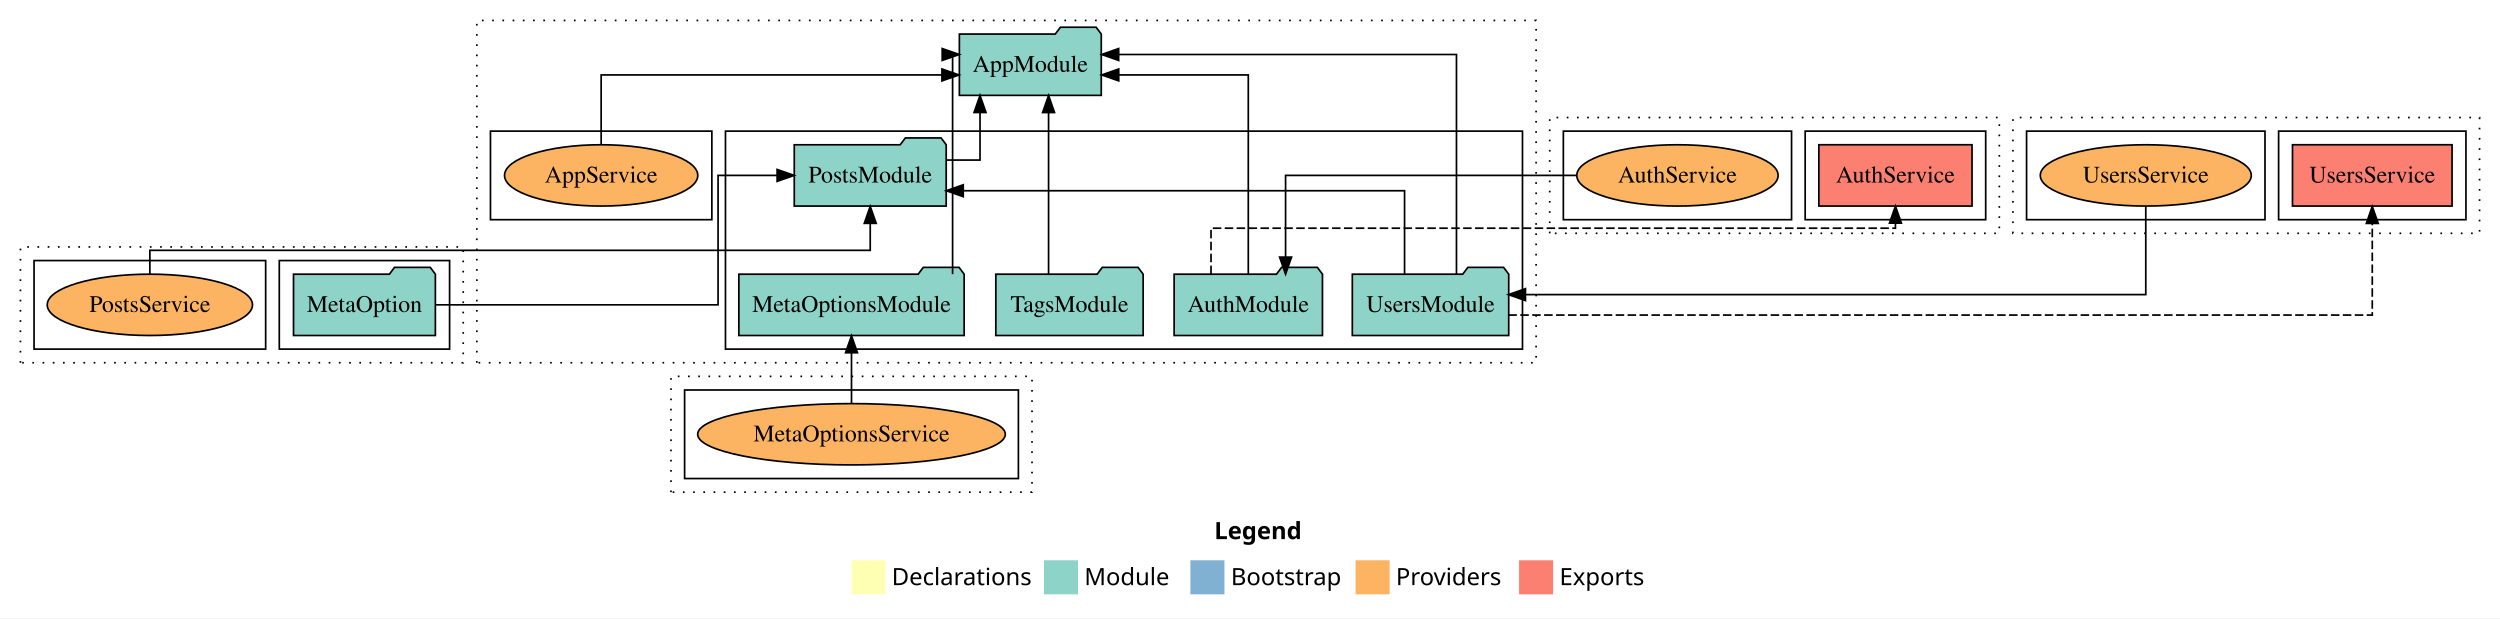
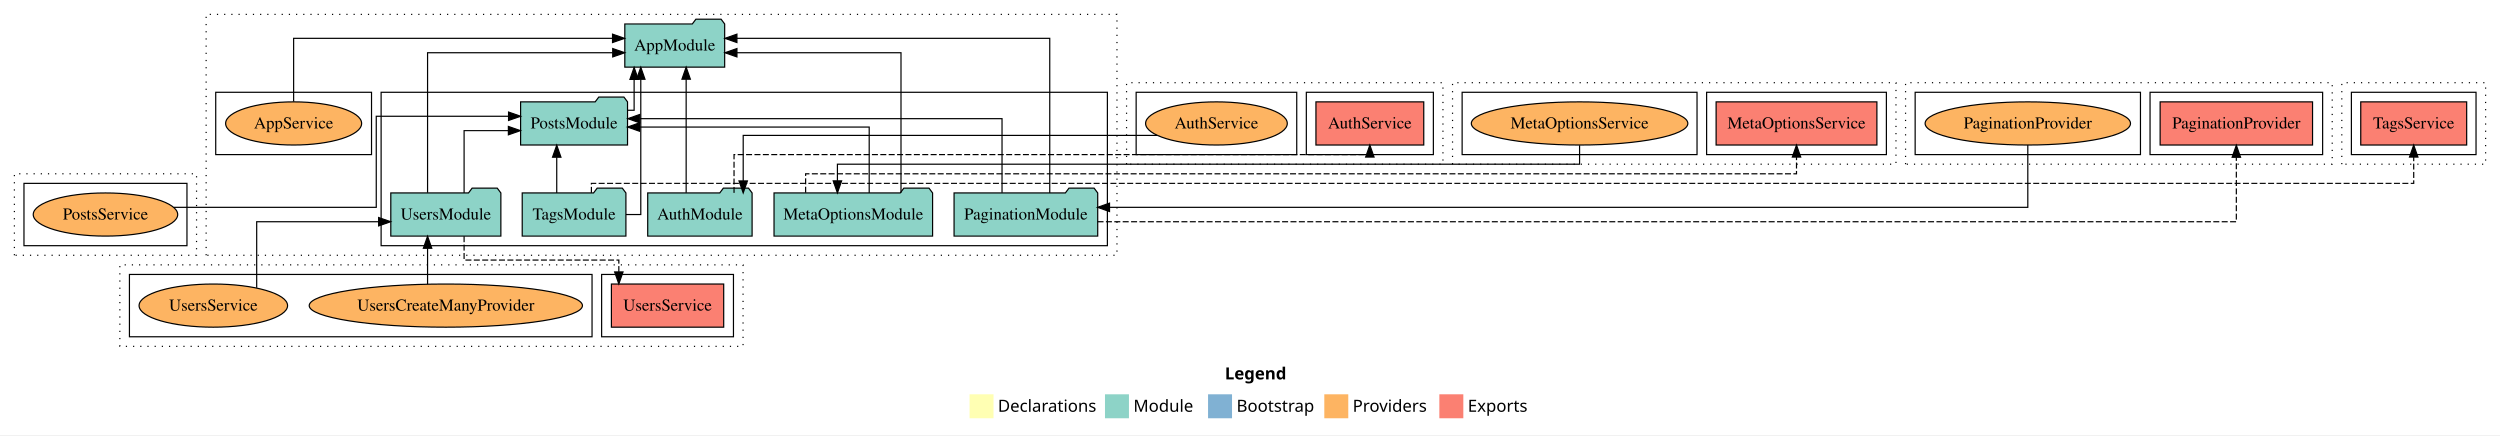
- <svg xmlns="http://www.w3.org/2000/svg" width="1468pt" height="363pt" viewBox="0.00 0.00 1468.00 363.00">
+ <svg xmlns="http://www.w3.org/2000/svg" width="2086pt" height="363pt" viewBox="0.00 0.00 2086.00 363.00">
  <g id="graph0" class="graph" transform="scale(1 1) rotate(0) translate(4 359)">
-     <polygon fill="white" stroke="transparent" points="-4,4 -4,-359 1464,-359 1464,4 -4,4" />
-     <text text-anchor="start" x="709.01" y="-42.4" font-family="Times-12" font-weight="bold" font-size="14.00">Legend</text>
-     <polygon fill="#ffffb3" stroke="transparent" points="496,-10 496,-30 516,-30 516,-10 496,-10" />
-     <text text-anchor="start" x="519.63" y="-15.4" font-family="Times-12" font-size="14.00">  Declarations</text>
-     <polygon fill="#8dd3c7" stroke="transparent" points="609,-10 609,-30 629,-30 629,-10 609,-10" />
-     <text text-anchor="start" x="632.73" y="-15.4" font-family="Times-12" font-size="14.00">  Module</text>
-     <polygon fill="#80b1d3" stroke="transparent" points="695,-10 695,-30 715,-30 715,-10 695,-10" />
-     <text text-anchor="start" x="718.78" y="-15.4" font-family="Times-12" font-size="14.00">  Bootstrap</text>
-     <polygon fill="#fdb462" stroke="transparent" points="792,-10 792,-30 812,-30 812,-10 792,-10" />
-     <text text-anchor="start" x="815.67" y="-15.4" font-family="Times-12" font-size="14.00">  Providers</text>
-     <polygon fill="#fb8072" stroke="transparent" points="888,-10 888,-30 908,-30 908,-10 888,-10" />
-     <text text-anchor="start" x="911.73" y="-15.4" font-family="Times-12" font-size="14.00">  Exports</text>
+     <polygon fill="white" stroke="transparent" points="-4,4 -4,-359 2082,-359 2082,4 -4,4" />
+     <text text-anchor="start" x="1018.01" y="-42.4" font-family="Times-12" font-weight="bold" font-size="14.00">Legend</text>
+     <polygon fill="#ffffb3" stroke="transparent" points="805,-10 805,-30 825,-30 825,-10 805,-10" />
+     <text text-anchor="start" x="828.63" y="-15.4" font-family="Times-12" font-size="14.00">  Declarations</text>
+     <polygon fill="#8dd3c7" stroke="transparent" points="918,-10 918,-30 938,-30 938,-10 918,-10" />
+     <text text-anchor="start" x="941.73" y="-15.4" font-family="Times-12" font-size="14.00">  Module</text>
+     <polygon fill="#80b1d3" stroke="transparent" points="1004,-10 1004,-30 1024,-30 1024,-10 1004,-10" />
+     <text text-anchor="start" x="1027.78" y="-15.4" font-family="Times-12" font-size="14.00">  Bootstrap</text>
+     <polygon fill="#fdb462" stroke="transparent" points="1101,-10 1101,-30 1121,-30 1121,-10 1101,-10" />
+     <text text-anchor="start" x="1124.67" y="-15.4" font-family="Times-12" font-size="14.00">  Providers</text>
+     <polygon fill="#fb8072" stroke="transparent" points="1197,-10 1197,-30 1217,-30 1217,-10 1197,-10" />
+     <text text-anchor="start" x="1220.73" y="-15.4" font-family="Times-12" font-size="14.00">  Exports</text>
    <g id="clust1" class="cluster">
-       <polygon fill="none" stroke="black" stroke-dasharray="1,5" points="276,-146 276,-347 898,-347 898,-146 276,-146" />
+       <polygon fill="none" stroke="black" stroke-dasharray="1,5" points="168,-146 168,-347 928,-347 928,-146 168,-146" />
    </g>
    <g id="clust3" class="cluster">
-       <polygon fill="none" stroke="black" points="422,-154 422,-282 890,-282 890,-154 422,-154" />
+       <polygon fill="none" stroke="black" points="314,-154 314,-282 920,-282 920,-154 314,-154" />
    </g>
    <g id="clust6" class="cluster">
-       <polygon fill="none" stroke="black" points="284,-230 284,-282 414,-282 414,-230 284,-230" />
+       <polygon fill="none" stroke="black" points="176,-230 176,-282 306,-282 306,-230 176,-230" />
    </g>
    <g id="clust7" class="cluster">
-       <polygon fill="none" stroke="black" stroke-dasharray="1,5" points="906,-222 906,-290 1170,-290 1170,-222 906,-222" />
+       <polygon fill="none" stroke="black" stroke-dasharray="1,5" points="936,-222 936,-290 1200,-290 1200,-222 936,-222" />
    </g>
    <g id="clust10" class="cluster">
-       <polygon fill="none" stroke="black" points="1056,-230 1056,-282 1162,-282 1162,-230 1056,-230" />
+       <polygon fill="none" stroke="black" points="1086,-230 1086,-282 1192,-282 1192,-230 1086,-230" />
    </g>
    <g id="clust12" class="cluster">
-       <polygon fill="none" stroke="black" points="914,-230 914,-282 1048,-282 1048,-230 914,-230" />
+       <polygon fill="none" stroke="black" points="944,-230 944,-282 1078,-282 1078,-230 944,-230" />
    </g>
    <g id="clust13" class="cluster">
-       <polygon fill="none" stroke="black" stroke-dasharray="1,5" points="390,-70 390,-138 602,-138 602,-70 390,-70" />
+       <polygon fill="none" stroke="black" stroke-dasharray="1,5" points="1208,-222 1208,-290 1578,-290 1578,-222 1208,-222" />
+     </g>
+     <g id="clust16" class="cluster">
+       <polygon fill="none" stroke="black" points="1420,-230 1420,-282 1570,-282 1570,-230 1420,-230" />
    </g>
    <g id="clust18" class="cluster">
-       <polygon fill="none" stroke="black" points="398,-78 398,-130 594,-130 594,-78 398,-78" />
+       <polygon fill="none" stroke="black" points="1216,-230 1216,-282 1412,-282 1412,-230 1216,-230" />
    </g>
    <g id="clust19" class="cluster">
-       <polygon fill="none" stroke="black" stroke-dasharray="1,5" points="8,-146 8,-214 268,-214 268,-146 8,-146" />
-     </g>
-     <g id="clust21" class="cluster">
-       <polygon fill="none" stroke="black" points="160,-154 160,-206 260,-206 260,-154 160,-154" />
+       <polygon fill="none" stroke="black" stroke-dasharray="1,5" points="1586,-222 1586,-290 1942,-290 1942,-222 1586,-222" />
+     </g>
+     <g id="clust22" class="cluster">
+       <polygon fill="none" stroke="black" points="1790,-230 1790,-282 1934,-282 1934,-230 1790,-230" />
    </g>
    <g id="clust24" class="cluster">
+       <polygon fill="none" stroke="black" points="1594,-230 1594,-282 1782,-282 1782,-230 1594,-230" />
+     </g>
+     <g id="clust25" class="cluster">
+       <polygon fill="none" stroke="black" stroke-dasharray="1,5" points="8,-146 8,-214 160,-214 160,-146 8,-146" />
+     </g>
+     <g id="clust30" class="cluster">
      <polygon fill="none" stroke="black" points="16,-154 16,-206 152,-206 152,-154 16,-154" />
    </g>
    <g id="clust31" class="cluster">
-       <polygon fill="none" stroke="black" stroke-dasharray="1,5" points="1178,-222 1178,-290 1452,-290 1452,-222 1178,-222" />
+       <polygon fill="none" stroke="black" stroke-dasharray="1,5" points="1950,-222 1950,-290 2070,-290 2070,-222 1950,-222" />
    </g>
    <g id="clust34" class="cluster">
-       <polygon fill="none" stroke="black" points="1334,-230 1334,-282 1444,-282 1444,-230 1334,-230" />
-     </g>
-     <g id="clust36" class="cluster">
-       <polygon fill="none" stroke="black" points="1186,-230 1186,-282 1326,-282 1326,-230 1186,-230" />
+       <polygon fill="none" stroke="black" points="1958,-230 1958,-282 2062,-282 2062,-230 1958,-230" />
+     </g>
+     <g id="clust37" class="cluster">
+       <polygon fill="none" stroke="black" stroke-dasharray="1,5" points="96,-70 96,-138 616,-138 616,-70 96,-70" />
+     </g>
+     <g id="clust40" class="cluster">
+       <polygon fill="none" stroke="black" points="498,-78 498,-130 608,-130 608,-78 498,-78" />
+     </g>
+     <g id="clust42" class="cluster">
+       <polygon fill="none" stroke="black" points="104,-78 104,-130 490,-130 490,-78 104,-78" />
    </g>
    <g id="node1" class="node">
-       <polygon fill="#8dd3c7" stroke="black" points="772.55,-198 769.55,-202 748.55,-202 745.55,-198 685.45,-198 685.45,-162 772.55,-162 772.55,-198" />
-       <text text-anchor="middle" x="729" y="-175.8" font-family="Times,serif" font-size="14.00">AuthModule</text>
+       <polygon fill="#8dd3c7" stroke="black" points="623.55,-198 620.55,-202 599.55,-202 596.55,-198 536.45,-198 536.45,-162 623.55,-162 623.55,-198" />
+       <text text-anchor="middle" x="580" y="-175.8" font-family="Times,serif" font-size="14.00">AuthModule</text>
+     </g>
+     <g id="node7" class="node">
+       <polygon fill="#8dd3c7" stroke="black" points="600.66,-339 597.66,-343 576.66,-343 573.66,-339 517.34,-339 517.34,-303 600.66,-303 600.66,-339" />
+       <text text-anchor="middle" x="559" y="-316.8" font-family="Times,serif" font-size="14.00">AppModule</text>
+     </g>
+     <g id="edge1" class="edge">
+       <path fill="none" stroke="black" d="M568.53,-198.14C568.53,-198.14 568.53,-292.93 568.53,-292.93" />
+       <polygon fill="black" stroke="black" points="565.03,-292.92 568.53,-302.93 572.03,-292.93 565.03,-292.92" />
+     </g>
+     <g id="node9" class="node">
+       <polygon fill="#fb8072" stroke="black" points="1183.98,-274 1094.02,-274 1094.02,-238 1183.98,-238 1183.98,-274" />
+       <text text-anchor="middle" x="1139" y="-251.8" font-family="Times,serif" font-size="14.00">AuthService </text>
+     </g>
+     <g id="edge8" class="edge">
+       <path fill="none" stroke="black" stroke-dasharray="5,2" d="M608.48,-198.05C608.48,-212.37 608.48,-230 608.48,-230 608.48,-230 1139,-230 1139,-230 1139,-230 1139,-230.79 1139,-230.79" />
+       <polygon fill="black" stroke="black" points="1135.5,-227.94 1139,-237.94 1142.5,-227.94 1135.5,-227.94" />
+     </g>
+     <g id="node2" class="node">
+       <polygon fill="#8dd3c7" stroke="black" points="774.15,-198 771.15,-202 750.15,-202 747.15,-198 641.85,-198 641.85,-162 774.15,-162 774.15,-198" />
+       <text text-anchor="middle" x="708" y="-175.8" font-family="Times,serif" font-size="14.00">MetaOptionsModule</text>
+     </g>
+     <g id="node4" class="node">
+       <polygon fill="#8dd3c7" stroke="black" points="519.61,-274 516.61,-278 495.61,-278 492.61,-274 430.39,-274 430.39,-238 519.61,-238 519.61,-274" />
+       <text text-anchor="middle" x="475" y="-251.8" font-family="Times,serif" font-size="14.00">PostsModule</text>
+     </g>
+     <g id="edge14" class="edge">
+       <path fill="none" stroke="black" d="M721.26,-198.04C721.26,-219.66 721.26,-253 721.26,-253 721.26,-253 529.6,-253 529.6,-253" />
+       <polygon fill="black" stroke="black" points="529.6,-249.5 519.6,-253 529.6,-256.5 529.6,-249.5" />
+     </g>
+     <g id="edge2" class="edge">
+       <path fill="none" stroke="black" d="M747.79,-198.21C747.79,-235.06 747.79,-315 747.79,-315 747.79,-315 610.9,-315 610.9,-315" />
+       <polygon fill="black" stroke="black" points="610.9,-311.5 600.9,-315 610.9,-318.5 610.9,-311.5" />
+     </g>
+     <g id="node11" class="node">
+       <polygon fill="#fb8072" stroke="black" points="1562.08,-274 1427.92,-274 1427.92,-238 1562.08,-238 1562.08,-274" />
+       <text text-anchor="middle" x="1495" y="-251.8" font-family="Times,serif" font-size="14.00">MetaOptionsService </text>
+     </g>
+     <g id="edge10" class="edge">
+       <path fill="none" stroke="black" stroke-dasharray="5,2" d="M668.21,-198.19C668.21,-206.28 668.21,-214 668.21,-214 668.21,-214 1495,-214 1495,-214 1495,-214 1495,-227.94 1495,-227.94" />
+       <polygon fill="black" stroke="black" points="1491.5,-227.94 1495,-237.94 1498.5,-227.94 1491.5,-227.94" />
+     </g>
+     <g id="node3" class="node">
+       <polygon fill="#8dd3c7" stroke="black" points="911.93,-198 908.93,-202 887.93,-202 884.93,-198 792.07,-198 792.07,-162 911.93,-162 911.93,-198" />
+       <text text-anchor="middle" x="852" y="-175.8" font-family="Times,serif" font-size="14.00">PaginationModule</text>
+     </g>
+     <g id="edge15" class="edge">
+       <path fill="none" stroke="black" d="M832.09,-198.15C832.09,-221.76 832.09,-260 832.09,-260 832.09,-260 529.86,-260 529.86,-260" />
+       <polygon fill="black" stroke="black" points="529.86,-256.5 519.86,-260 529.86,-263.5 529.86,-256.5" />
+     </g>
+     <g id="edge3" class="edge">
+       <path fill="none" stroke="black" d="M871.91,-198.03C871.91,-237.28 871.91,-327 871.91,-327 871.91,-327 610.88,-327 610.88,-327" />
+       <polygon fill="black" stroke="black" points="610.88,-323.5 600.88,-327 610.88,-330.5 610.88,-323.5" />
+     </g>
+     <g id="node13" class="node">
+       <polygon fill="#fb8072" stroke="black" points="1925.59,-274 1798.41,-274 1798.41,-238 1925.59,-238 1925.59,-274" />
+       <text text-anchor="middle" x="1862" y="-251.8" font-family="Times,serif" font-size="14.00">PaginationProvider </text>
+     </g>
+     <g id="edge12" class="edge">
+       <path fill="none" stroke="black" stroke-dasharray="5,2" d="M911.78,-174C1128.75,-174 1862,-174 1862,-174 1862,-174 1862,-227.8 1862,-227.8" />
+       <polygon fill="black" stroke="black" points="1858.5,-227.8 1862,-237.8 1865.5,-227.8 1858.5,-227.8" />
+     </g>
+     <g id="edge4" class="edge">
+       <path fill="none" stroke="black" d="M519.75,-267C523.05,-267 525.11,-267 525.11,-267 525.11,-267 525.11,-292.72 525.11,-292.72" />
+       <polygon fill="black" stroke="black" points="521.61,-292.72 525.11,-302.72 528.61,-292.72 521.61,-292.72" />
+     </g>
+     <g id="node5" class="node">
+       <polygon fill="#8dd3c7" stroke="black" points="518.26,-198 515.26,-202 494.26,-202 491.26,-198 431.74,-198 431.74,-162 518.26,-162 518.26,-198" />
+       <text text-anchor="middle" x="475" y="-175.8" font-family="Times,serif" font-size="14.00">TagsModule</text>
+     </g>
+     <g id="edge16" class="edge">
+       <path fill="none" stroke="black" d="M460.54,-198.01C460.54,-198.01 460.54,-227.85 460.54,-227.85" />
+       <polygon fill="black" stroke="black" points="457.04,-227.85 460.54,-237.85 464.04,-227.85 457.04,-227.85" />
+     </g>
+     <g id="edge5" class="edge">
+       <path fill="none" stroke="black" d="M518.31,-180C525.5,-180 530.67,-180 530.67,-180 530.67,-180 530.67,-292.86 530.67,-292.86" />
+       <polygon fill="black" stroke="black" points="527.17,-292.86 530.67,-302.86 534.17,-292.86 527.17,-292.86" />
+     </g>
+     <g id="node16" class="node">
+       <polygon fill="#fb8072" stroke="black" points="2054.19,-274 1965.81,-274 1965.81,-238 2054.19,-238 2054.19,-274" />
+       <text text-anchor="middle" x="2010" y="-251.8" font-family="Times,serif" font-size="14.00">TagsService </text>
+     </g>
+     <g id="edge19" class="edge">
+       <path fill="none" stroke="black" stroke-dasharray="5,2" d="M489.46,-198.06C489.46,-202.49 489.46,-206 489.46,-206 489.46,-206 2010,-206 2010,-206 2010,-206 2010,-227.95 2010,-227.95" />
+       <polygon fill="black" stroke="black" points="2006.5,-227.95 2010,-237.95 2013.5,-227.95 2006.5,-227.95" />
    </g>
    <g id="node6" class="node">
-       <polygon fill="#8dd3c7" stroke="black" points="642.66,-339 639.66,-343 618.66,-343 615.66,-339 559.34,-339 559.34,-303 642.66,-303 642.66,-339" />
-       <text text-anchor="middle" x="601" y="-316.8" font-family="Times,serif" font-size="14.00">AppModule</text>
-     </g>
-     <g id="edge1" class="edge">
-       <path fill="none" stroke="black" d="M729,-198.21C729,-235.06 729,-315 729,-315 729,-315 652.91,-315 652.91,-315" />
-       <polygon fill="black" stroke="black" points="652.91,-311.5 642.91,-315 652.91,-318.5 652.91,-311.5" />
+       <polygon fill="#8dd3c7" stroke="black" points="413.92,-198 410.92,-202 389.92,-202 386.92,-198 322.08,-198 322.08,-162 413.92,-162 413.92,-198" />
+       <text text-anchor="middle" x="368" y="-175.8" font-family="Times,serif" font-size="14.00">UsersModule</text>
+     </g>
+     <g id="edge17" class="edge">
+       <path fill="none" stroke="black" d="M383.24,-198.03C383.24,-218.77 383.24,-250 383.24,-250 383.24,-250 420.19,-250 420.19,-250" />
+       <polygon fill="black" stroke="black" points="420.19,-253.5 430.19,-250 420.19,-246.5 420.19,-253.5" />
+     </g>
+     <g id="edge6" class="edge">
+       <path fill="none" stroke="black" d="M352.76,-198.21C352.76,-235.06 352.76,-315 352.76,-315 352.76,-315 507.26,-315 507.26,-315" />
+       <polygon fill="black" stroke="black" points="507.26,-318.5 517.26,-315 507.26,-311.5 507.26,-318.5" />
+     </g>
+     <g id="node17" class="node">
+       <polygon fill="#fb8072" stroke="black" points="599.85,-122 506.15,-122 506.15,-86 599.85,-86 599.85,-122" />
+       <text text-anchor="middle" x="553" y="-99.8" font-family="Times,serif" font-size="14.00">UsersService </text>
+     </g>
+     <g id="edge20" class="edge">
+       <path fill="none" stroke="black" stroke-dasharray="5,2" d="M383.24,-161.89C383.24,-152.1 383.24,-142 383.24,-142 383.24,-142 512.35,-142 512.35,-142 512.35,-142 512.35,-132.11 512.35,-132.11" />
+       <polygon fill="black" stroke="black" points="515.85,-132.11 512.35,-122.11 508.85,-132.11 515.85,-132.11" />
    </g>
    <g id="node8" class="node">
-       <polygon fill="#fb8072" stroke="black" points="1153.98,-274 1064.02,-274 1064.02,-238 1153.98,-238 1153.98,-274" />
-       <text text-anchor="middle" x="1109" y="-251.8" font-family="Times,serif" font-size="14.00">AuthService </text>
+       <ellipse fill="#fdb462" stroke="black" cx="241" cy="-256" rx="56.74" ry="18" />
+       <text text-anchor="middle" x="241" y="-251.8" font-family="Times,serif" font-size="14.00">AppService</text>
    </g>
    <g id="edge7" class="edge">
-       <path fill="none" stroke="black" stroke-dasharray="5,2" d="M707.11,-198.04C707.11,-210.56 707.11,-225 707.11,-225 707.11,-225 1109,-225 1109,-225 1109,-225 1109,-227.97 1109,-227.97" />
-       <polygon fill="black" stroke="black" points="1105.5,-227.97 1109,-237.97 1112.5,-227.97 1105.5,-227.97" />
-     </g>
-     <g id="node2" class="node">
-       <polygon fill="#8dd3c7" stroke="black" points="562.15,-198 559.15,-202 538.15,-202 535.15,-198 429.85,-198 429.85,-162 562.15,-162 562.15,-198" />
-       <text text-anchor="middle" x="496" y="-175.8" font-family="Times,serif" font-size="14.00">MetaOptionsModule</text>
-     </g>
-     <g id="edge2" class="edge">
-       <path fill="none" stroke="black" d="M555.36,-198.03C555.36,-237.28 555.36,-327 555.36,-327 555.36,-327 555.75,-327 555.75,-327" />
-       <polygon fill="black" stroke="black" points="549.25,-330.5 559.25,-327 549.25,-323.5 549.25,-330.5" />
-     </g>
-     <g id="node3" class="node">
-       <polygon fill="#8dd3c7" stroke="black" points="551.61,-274 548.61,-278 527.61,-278 524.61,-274 462.39,-274 462.39,-238 551.61,-238 551.61,-274" />
-       <text text-anchor="middle" x="507" y="-251.8" font-family="Times,serif" font-size="14.00">PostsModule</text>
-     </g>
-     <g id="edge3" class="edge">
-       <path fill="none" stroke="black" d="M551.78,-265C562.78,-265 571.47,-265 571.47,-265 571.47,-265 571.47,-292.97 571.47,-292.97" />
-       <polygon fill="black" stroke="black" points="567.97,-292.97 571.47,-302.97 574.97,-292.97 567.97,-292.97" />
-     </g>
-     <g id="node4" class="node">
-       <polygon fill="#8dd3c7" stroke="black" points="667.26,-198 664.26,-202 643.26,-202 640.26,-198 580.74,-198 580.74,-162 667.26,-162 667.26,-198" />
-       <text text-anchor="middle" x="624" y="-175.8" font-family="Times,serif" font-size="14.00">TagsModule</text>
-     </g>
-     <g id="edge4" class="edge">
-       <path fill="none" stroke="black" d="M611.72,-198.14C611.72,-198.14 611.72,-292.93 611.72,-292.93" />
-       <polygon fill="black" stroke="black" points="608.22,-292.92 611.72,-302.93 615.22,-292.93 608.22,-292.92" />
-     </g>
-     <g id="node5" class="node">
-       <polygon fill="#8dd3c7" stroke="black" points="881.92,-198 878.92,-202 857.92,-202 854.92,-198 790.08,-198 790.08,-162 881.92,-162 881.92,-198" />
-       <text text-anchor="middle" x="836" y="-175.8" font-family="Times,serif" font-size="14.00">UsersModule</text>
+       <path fill="none" stroke="black" d="M241,-274.28C241,-295.32 241,-327 241,-327 241,-327 507.1,-327 507.1,-327" />
+       <polygon fill="black" stroke="black" points="507.1,-330.5 517.1,-327 507.1,-323.5 507.1,-330.5" />
+     </g>
+     <g id="node10" class="node">
+       <ellipse fill="#fdb462" stroke="black" cx="1011" cy="-256" rx="59.11" ry="18" />
+       <text text-anchor="middle" x="1011" y="-251.8" font-family="Times,serif" font-size="14.00">AuthService</text>
+     </g>
+     <g id="edge9" class="edge">
+       <path fill="none" stroke="black" d="M961.39,-246C855.33,-246 616.13,-246 616.13,-246 616.13,-246 616.13,-208.03 616.13,-208.03" />
+       <polygon fill="black" stroke="black" points="619.63,-208.03 616.13,-198.03 612.63,-208.03 619.63,-208.03" />
+     </g>
+     <g id="node12" class="node">
+       <ellipse fill="#fdb462" stroke="black" cx="1314" cy="-256" rx="90.33" ry="18" />
+       <text text-anchor="middle" x="1314" y="-251.8" font-family="Times,serif" font-size="14.00">MetaOptionsService</text>
    </g>
    <g id="edge11" class="edge">
-       <path fill="none" stroke="black" d="M820.76,-198.31C820.76,-218.15 820.76,-247 820.76,-247 820.76,-247 561.62,-247 561.62,-247" />
-       <polygon fill="black" stroke="black" points="561.62,-243.5 551.62,-247 561.62,-250.5 561.62,-243.5" />
-     </g>
-     <g id="edge5" class="edge">
-       <path fill="none" stroke="black" d="M851.24,-198.03C851.24,-237.28 851.24,-327 851.24,-327 851.24,-327 652.88,-327 652.88,-327" />
-       <polygon fill="black" stroke="black" points="652.88,-323.5 642.88,-327 652.88,-330.5 652.88,-323.5" />
-     </g>
-     <g id="node13" class="node">
-       <polygon fill="#fb8072" stroke="black" points="1435.85,-274 1342.15,-274 1342.15,-238 1435.85,-238 1435.85,-274" />
-       <text text-anchor="middle" x="1389" y="-251.8" font-family="Times,serif" font-size="14.00">UsersService </text>
+       <path fill="none" stroke="black" d="M1314,-237.81C1314,-229.72 1314,-222 1314,-222 1314,-222 694.74,-222 694.74,-222 694.74,-222 694.74,-208.06 694.74,-208.06" />
+       <polygon fill="black" stroke="black" points="698.24,-208.06 694.74,-198.06 691.24,-208.06 698.24,-208.06" />
+     </g>
+     <g id="node14" class="node">
+       <ellipse fill="#fdb462" stroke="black" cx="1688" cy="-256" rx="85.69" ry="18" />
+       <text text-anchor="middle" x="1688" y="-251.8" font-family="Times,serif" font-size="14.00">PaginationProvider</text>
    </g>
    <g id="edge13" class="edge">
-       <path fill="none" stroke="black" stroke-dasharray="5,2" d="M881.72,-174C1014.22,-174 1389,-174 1389,-174 1389,-174 1389,-227.8 1389,-227.8" />
-       <polygon fill="black" stroke="black" points="1385.5,-227.8 1389,-237.8 1392.5,-227.8 1385.5,-227.8" />
-     </g>
-     <g id="node7" class="node">
-       <ellipse fill="#fdb462" stroke="black" cx="349" cy="-256" rx="56.74" ry="18" />
-       <text text-anchor="middle" x="349" y="-251.8" font-family="Times,serif" font-size="14.00">AppService</text>
-     </g>
-     <g id="edge6" class="edge">
-       <path fill="none" stroke="black" d="M349,-274.02C349,-291.37 349,-315 349,-315 349,-315 549.1,-315 549.1,-315" />
-       <polygon fill="black" stroke="black" points="549.1,-318.5 559.1,-315 549.1,-311.5 549.1,-318.5" />
-     </g>
-     <g id="node9" class="node">
-       <ellipse fill="#fdb462" stroke="black" cx="981" cy="-256" rx="59.11" ry="18" />
-       <text text-anchor="middle" x="981" y="-251.8" font-family="Times,serif" font-size="14.00">AuthService</text>
-     </g>
-     <g id="edge8" class="edge">
-       <path fill="none" stroke="black" d="M921.44,-256C853.26,-256 750.89,-256 750.89,-256 750.89,-256 750.89,-208.01 750.89,-208.01" />
-       <polygon fill="black" stroke="black" points="754.39,-208.01 750.89,-198.01 747.39,-208.01 754.39,-208.01" />
-     </g>
-     <g id="node10" class="node">
-       <ellipse fill="#fdb462" stroke="black" cx="496" cy="-104" rx="90.33" ry="18" />
-       <text text-anchor="middle" x="496" y="-99.8" font-family="Times,serif" font-size="14.00">MetaOptionsService</text>
-     </g>
-     <g id="edge9" class="edge">
-       <path fill="none" stroke="black" d="M496,-122.01C496,-122.01 496,-151.85 496,-151.85" />
-       <polygon fill="black" stroke="black" points="492.5,-151.85 496,-161.85 499.5,-151.85 492.5,-151.85" />
-     </g>
-     <g id="node11" class="node">
-       <polygon fill="#8dd3c7" stroke="black" points="251.65,-198 248.65,-202 227.65,-202 224.65,-198 168.35,-198 168.35,-162 251.65,-162 251.65,-198" />
-       <text text-anchor="middle" x="210" y="-175.8" font-family="Times,serif" font-size="14.00">MetaOption</text>
-     </g>
-     <g id="edge10" class="edge">
-       <path fill="none" stroke="black" d="M252.02,-180C312.7,-180 417.65,-180 417.65,-180 417.65,-180 417.65,-256 417.65,-256 417.65,-256 452.32,-256 452.32,-256" />
-       <polygon fill="black" stroke="black" points="452.32,-259.5 462.32,-256 452.32,-252.5 452.32,-259.5" />
-     </g>
-     <g id="node12" class="node">
+       <path fill="none" stroke="black" d="M1688,-237.97C1688,-217.23 1688,-186 1688,-186 1688,-186 921.79,-186 921.79,-186" />
+       <polygon fill="black" stroke="black" points="921.79,-182.5 911.79,-186 921.79,-189.5 921.79,-182.5" />
+     </g>
+     <g id="node15" class="node">
      <ellipse fill="#fdb462" stroke="black" cx="84" cy="-180" rx="60.27" ry="18" />
      <text text-anchor="middle" x="84" y="-175.8" font-family="Times,serif" font-size="14.00">PostsService</text>
    </g>
-     <g id="edge12" class="edge">
-       <path fill="none" stroke="black" d="M84,-198.24C84,-205.43 84,-212 84,-212 84,-212 507,-212 507,-212 507,-212 507,-227.85 507,-227.85" />
-       <polygon fill="black" stroke="black" points="503.5,-227.85 507,-237.85 510.5,-227.85 503.5,-227.85" />
-     </g>
-     <g id="node14" class="node">
-       <ellipse fill="#fdb462" stroke="black" cx="1256" cy="-256" rx="61.95" ry="18" />
-       <text text-anchor="middle" x="1256" y="-251.8" font-family="Times,serif" font-size="14.00">UsersService</text>
-     </g>
-     <g id="edge14" class="edge">
-       <path fill="none" stroke="black" d="M1256,-237.97C1256,-217.23 1256,-186 1256,-186 1256,-186 891.75,-186 891.75,-186" />
-       <polygon fill="black" stroke="black" points="891.75,-182.5 881.75,-186 891.75,-189.5 891.75,-182.5" />
+     <g id="edge18" class="edge">
+       <path fill="none" stroke="black" d="M141.02,-186C207.96,-186 309.95,-186 309.95,-186 309.95,-186 309.95,-262 309.95,-262 309.95,-262 420.34,-262 420.34,-262" />
+       <polygon fill="black" stroke="black" points="420.34,-265.5 430.34,-262 420.34,-258.5 420.34,-265.5" />
+     </g>
+     <g id="node18" class="node">
+       <ellipse fill="#fdb462" stroke="black" cx="368" cy="-104" rx="114" ry="18" />
+       <text text-anchor="middle" x="368" y="-99.8" font-family="Times,serif" font-size="14.00">UsersCreateManyProvider</text>
+     </g>
+     <g id="edge21" class="edge">
+       <path fill="none" stroke="black" d="M352.76,-122.01C352.76,-122.01 352.76,-151.85 352.76,-151.85" />
+       <polygon fill="black" stroke="black" points="349.26,-151.85 352.76,-161.85 356.26,-151.85 349.26,-151.85" />
+     </g>
+     <g id="node19" class="node">
+       <ellipse fill="#fdb462" stroke="black" cx="174" cy="-104" rx="61.95" ry="18" />
+       <text text-anchor="middle" x="174" y="-99.8" font-family="Times,serif" font-size="14.00">UsersService</text>
+     </g>
+     <g id="edge22" class="edge">
+       <path fill="none" stroke="black" d="M210.18,-118.85C210.18,-139.39 210.18,-174 210.18,-174 210.18,-174 311.93,-174 311.93,-174" />
+       <polygon fill="black" stroke="black" points="311.93,-177.5 321.93,-174 311.93,-170.5 311.93,-177.5" />
    </g>
  </g>
</svg>
